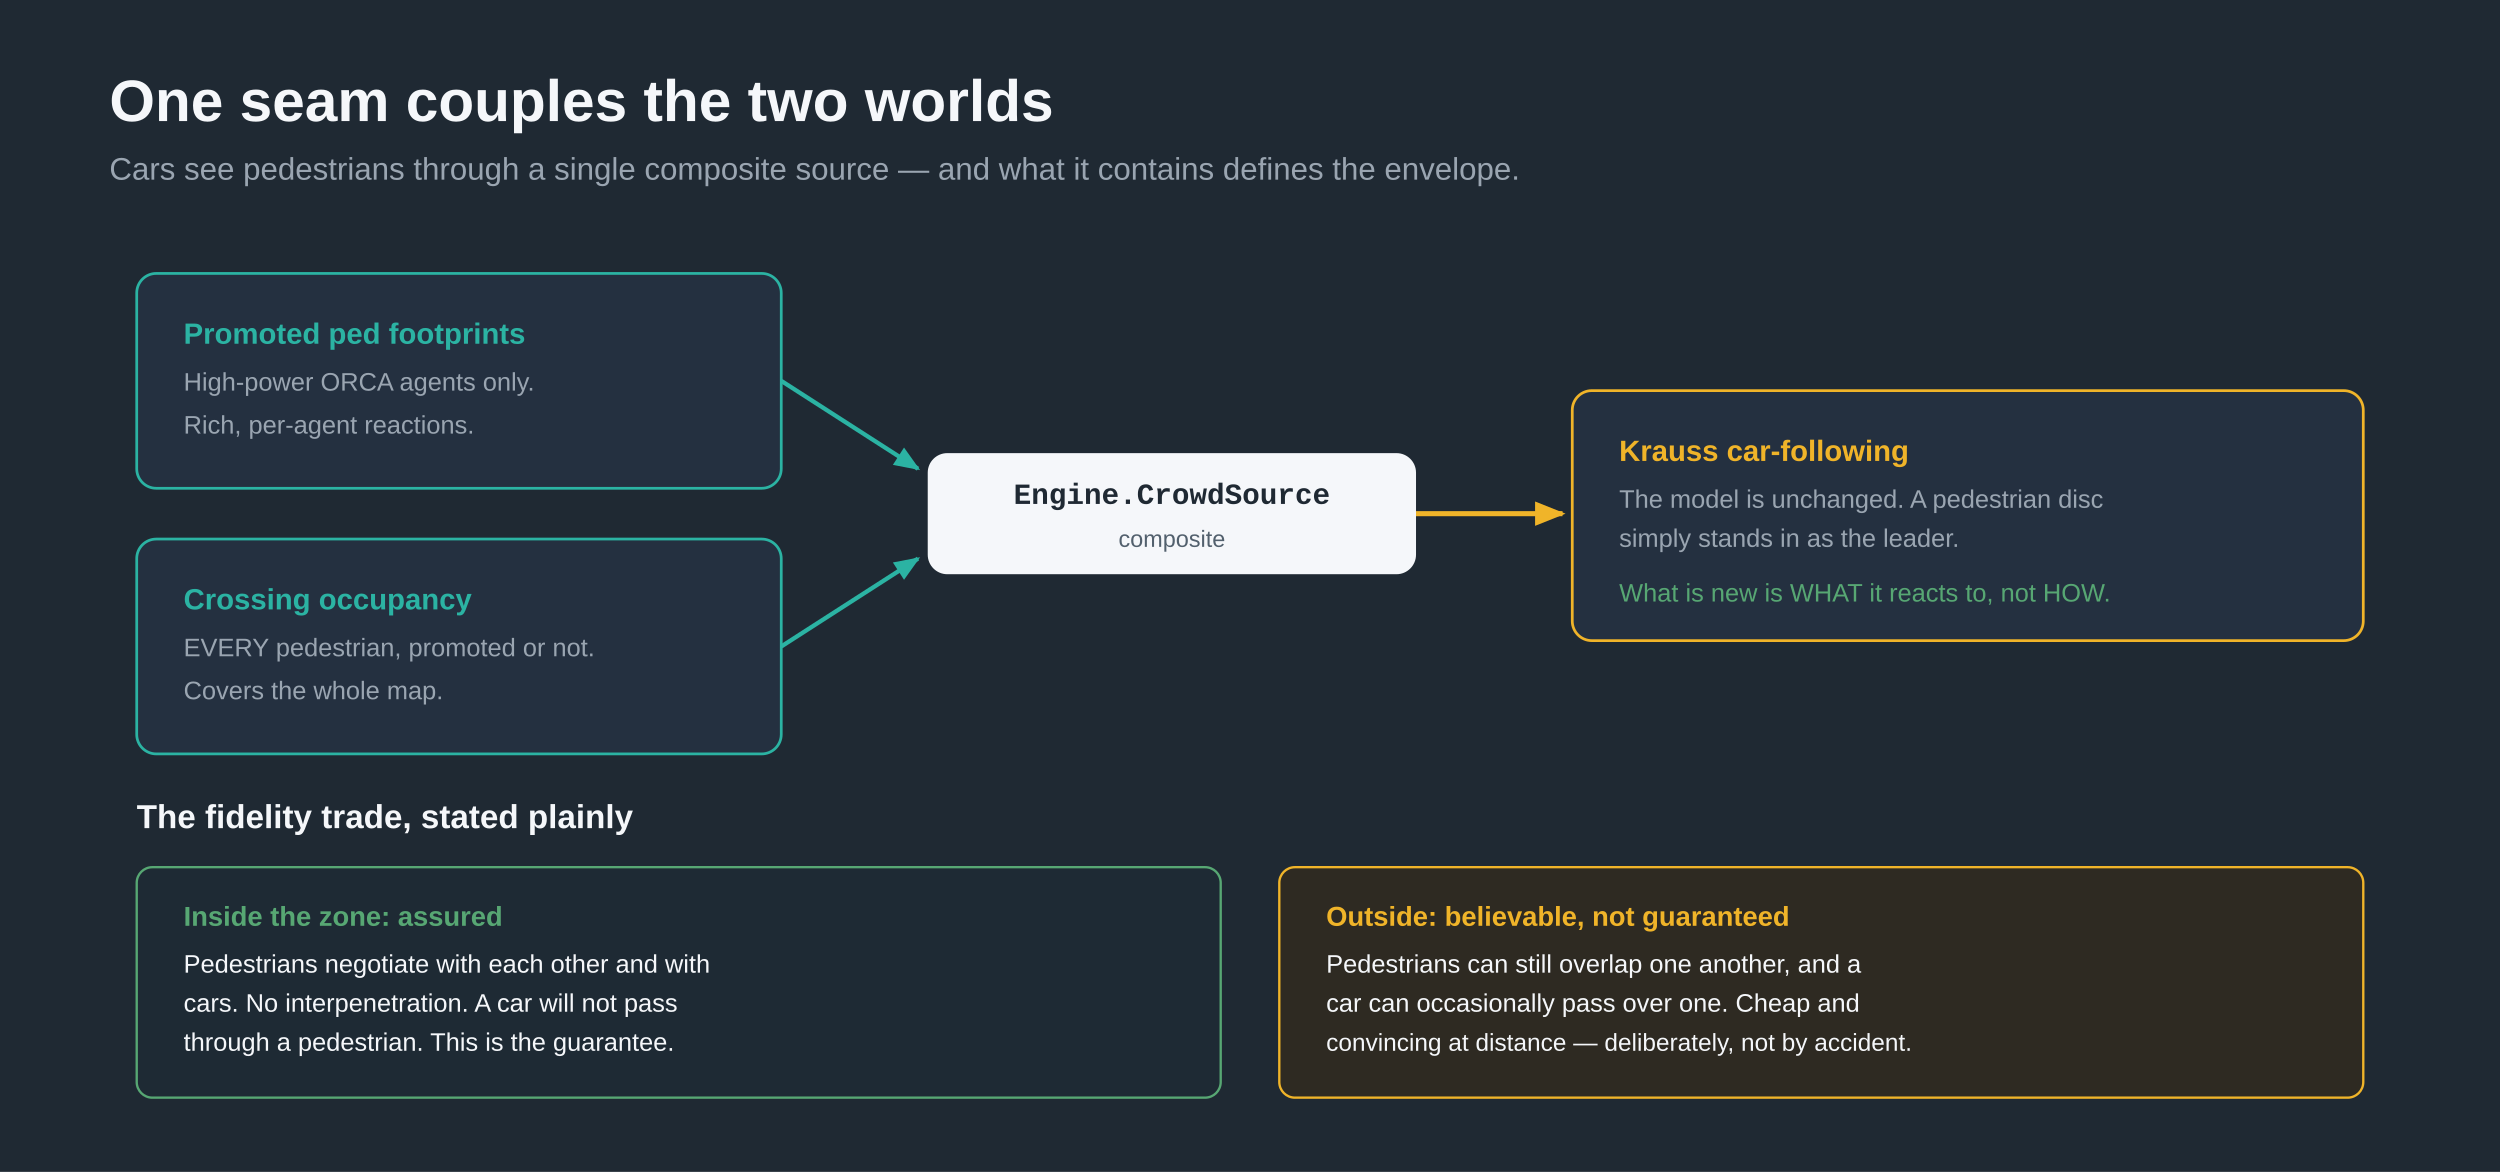
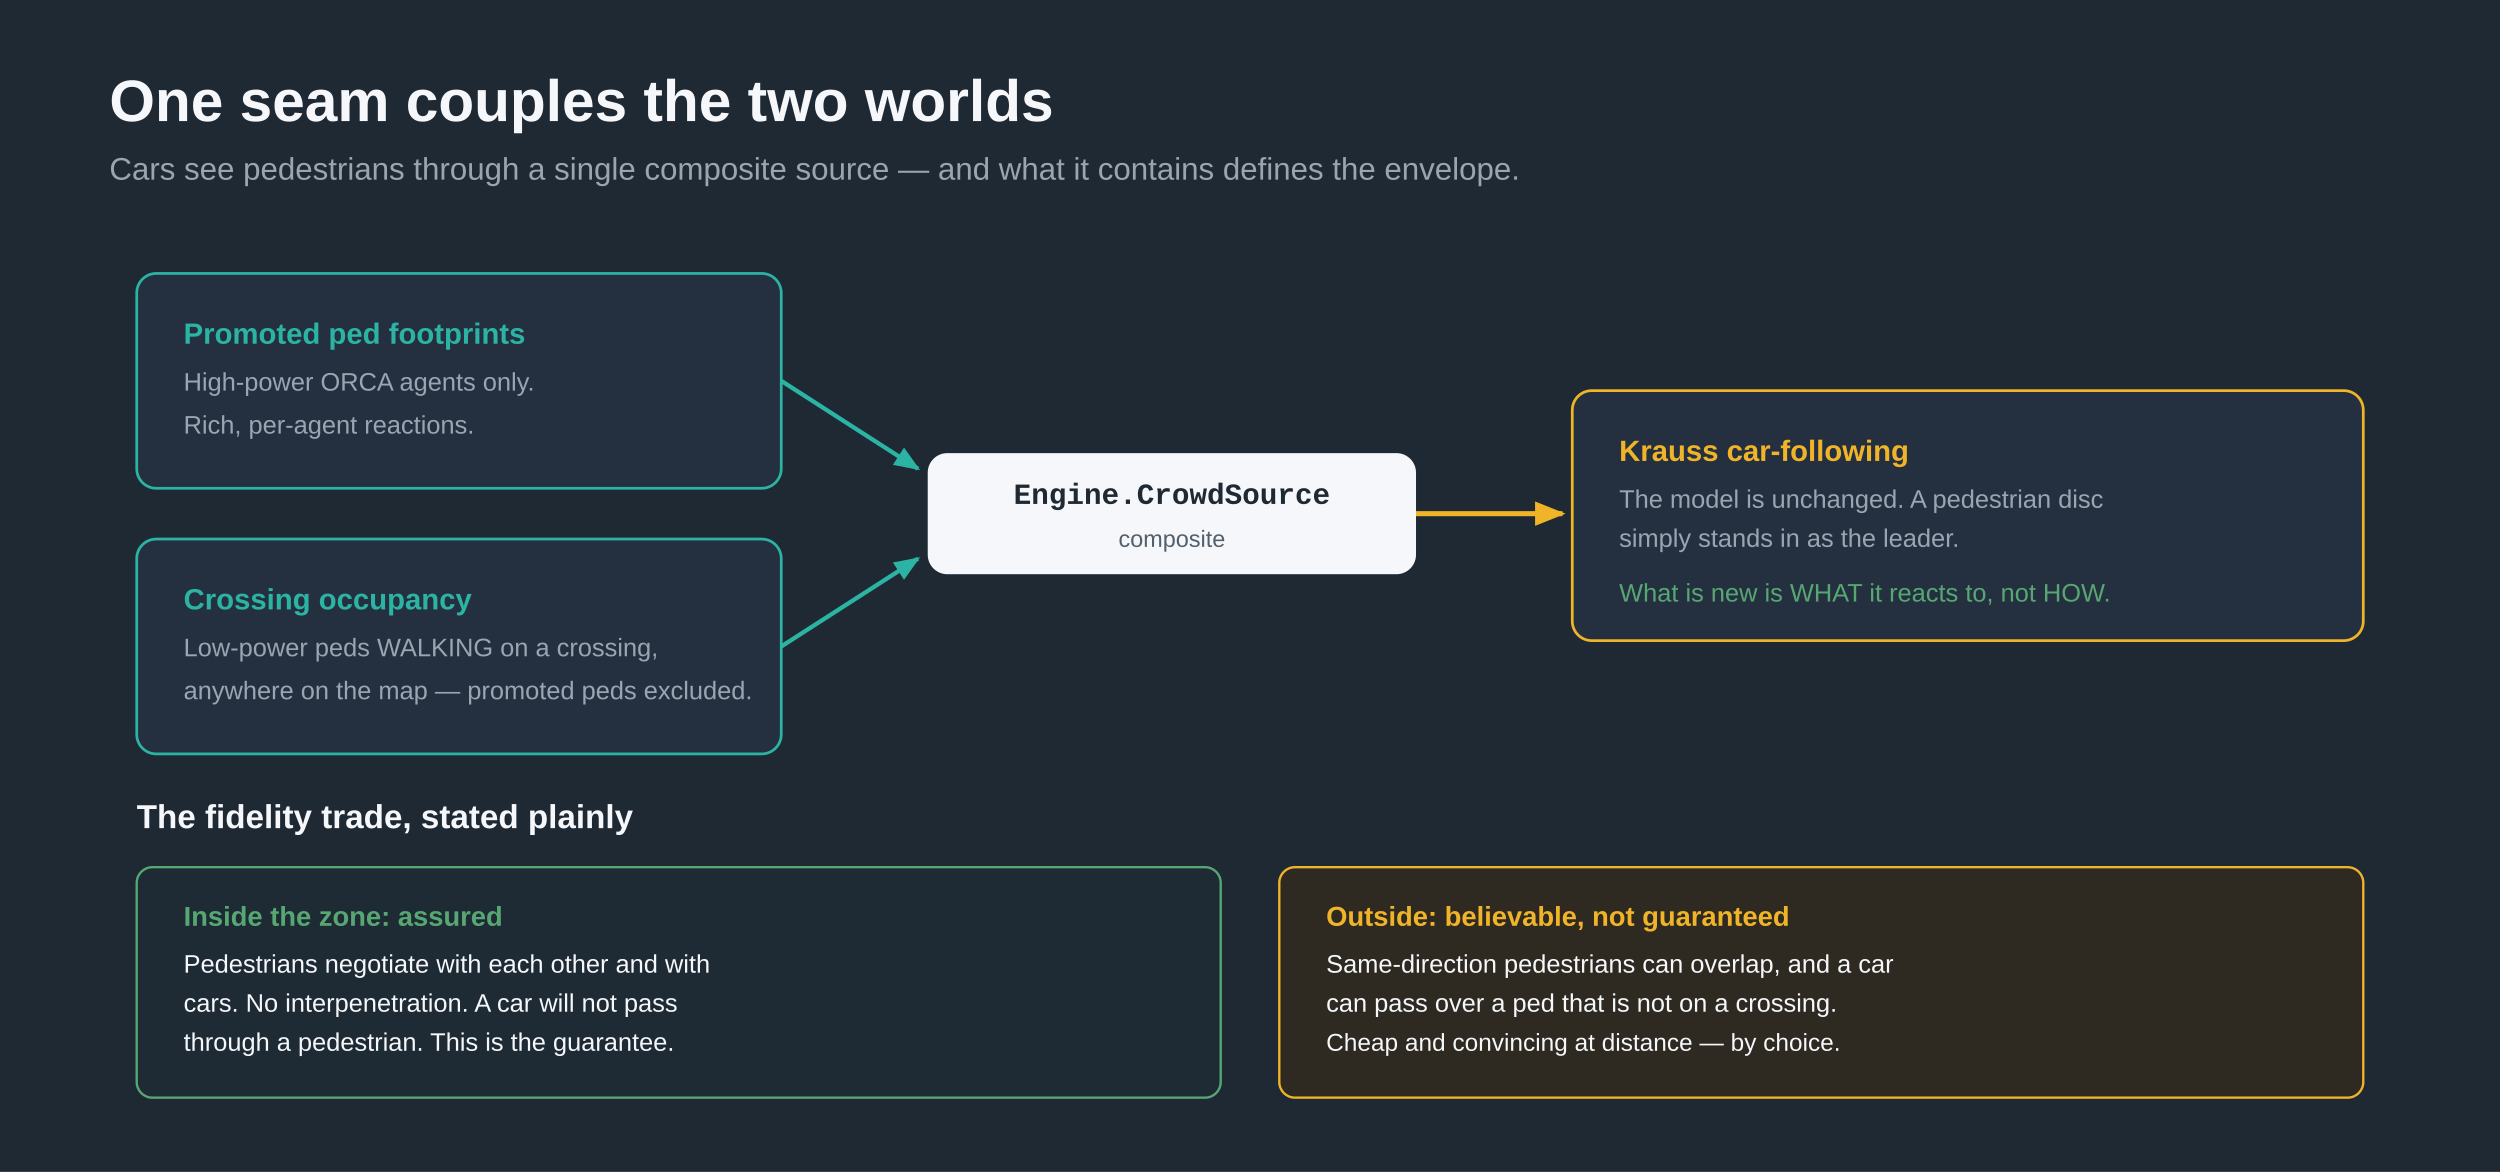
<svg xmlns="http://www.w3.org/2000/svg" width="1280" height="600" viewBox="0 0 1280 600" font-family="Calibri, Arial, sans-serif">
  <rect width="1280" height="600" fill="#1F2933" />
  <defs>
    <marker id="ah-1F2933" viewBox="0 0 10 10" refX="9" refY="5" markerWidth="6" markerHeight="6" orient="auto-start-reverse">
      <path d="M 0 1 L 10 5 L 0 9 z" fill="#1F2933" />
    </marker>
    <marker id="ah-52606D" viewBox="0 0 10 10" refX="9" refY="5" markerWidth="6" markerHeight="6" orient="auto-start-reverse">
      <path d="M 0 1 L 10 5 L 0 9 z" fill="#52606D" />
    </marker>
    <marker id="ah-9AA5B1" viewBox="0 0 10 10" refX="9" refY="5" markerWidth="6" markerHeight="6" orient="auto-start-reverse">
      <path d="M 0 1 L 10 5 L 0 9 z" fill="#9AA5B1" />
    </marker>
    <marker id="ah-F5F7FA" viewBox="0 0 10 10" refX="9" refY="5" markerWidth="6" markerHeight="6" orient="auto-start-reverse">
      <path d="M 0 1 L 10 5 L 0 9 z" fill="#F5F7FA" />
    </marker>
    <marker id="ah-2A3440" viewBox="0 0 10 10" refX="9" refY="5" markerWidth="6" markerHeight="6" orient="auto-start-reverse">
      <path d="M 0 1 L 10 5 L 0 9 z" fill="#2A3440" />
    </marker>
    <marker id="ah-F0B429" viewBox="0 0 10 10" refX="9" refY="5" markerWidth="6" markerHeight="6" orient="auto-start-reverse">
      <path d="M 0 1 L 10 5 L 0 9 z" fill="#F0B429" />
    </marker>
    <marker id="ah-2BB3A3" viewBox="0 0 10 10" refX="9" refY="5" markerWidth="6" markerHeight="6" orient="auto-start-reverse">
      <path d="M 0 1 L 10 5 L 0 9 z" fill="#2BB3A3" />
    </marker>
    <marker id="ah-E5534B" viewBox="0 0 10 10" refX="9" refY="5" markerWidth="6" markerHeight="6" orient="auto-start-reverse">
      <path d="M 0 1 L 10 5 L 0 9 z" fill="#E5534B" />
    </marker>
    <marker id="ah-57A773" viewBox="0 0 10 10" refX="9" refY="5" markerWidth="6" markerHeight="6" orient="auto-start-reverse">
      <path d="M 0 1 L 10 5 L 0 9 z" fill="#57A773" />
    </marker>
    <marker id="ah-6FE3D2" viewBox="0 0 10 10" refX="9" refY="5" markerWidth="6" markerHeight="6" orient="auto-start-reverse">
      <path d="M 0 1 L 10 5 L 0 9 z" fill="#6FE3D2" />
    </marker>
    <marker id="ah-C7A4FF" viewBox="0 0 10 10" refX="9" refY="5" markerWidth="6" markerHeight="6" orient="auto-start-reverse">
      <path d="M 0 1 L 10 5 L 0 9 z" fill="#C7A4FF" />
    </marker>
    <marker id="ah-7FD8CE" viewBox="0 0 10 10" refX="9" refY="5" markerWidth="6" markerHeight="6" orient="auto-start-reverse">
      <path d="M 0 1 L 10 5 L 0 9 z" fill="#7FD8CE" />
    </marker>
  </defs>
  <text x="56" y="62" font-size="30" fill="#F5F7FA" text-anchor="start" font-weight="bold" font-family="Calibri, Arial, sans-serif">One seam couples the two worlds</text>
  <text x="56" y="92" font-size="16" fill="#9AA5B1" text-anchor="start" font-weight="normal" font-family="Calibri, Arial, sans-serif">Cars see pedestrians through a single composite source — and what it contains defines the envelope.</text>
  <rect x="70" y="140" width="330" height="110" rx="10" fill="#243040" stroke="#2BB3A3" stroke-width="1.4" opacity="1.0" />
  <text x="94" y="176" font-size="15" fill="#2BB3A3" text-anchor="start" font-weight="bold" font-family="Calibri, Arial, sans-serif">Promoted ped footprints</text>
  <text x="94" y="200" font-size="13" fill="#9AA5B1" text-anchor="start" font-weight="normal" font-family="Calibri, Arial, sans-serif">High-power ORCA agents only.</text>
  <text x="94" y="222" font-size="13" fill="#9AA5B1" text-anchor="start" font-weight="normal" font-family="Calibri, Arial, sans-serif">Rich, per-agent reactions.</text>
  <rect x="70" y="276" width="330" height="110" rx="10" fill="#243040" stroke="#2BB3A3" stroke-width="1.4" opacity="1.0" />
  <text x="94" y="312" font-size="15" fill="#2BB3A3" text-anchor="start" font-weight="bold" font-family="Calibri, Arial, sans-serif">Crossing occupancy</text>
-   <text x="94" y="336" font-size="13" fill="#9AA5B1" text-anchor="start" font-weight="normal" font-family="Calibri, Arial, sans-serif">EVERY pedestrian, promoted or not.</text>
-   <text x="94" y="358" font-size="13" fill="#9AA5B1" text-anchor="start" font-weight="normal" font-family="Calibri, Arial, sans-serif">Covers the whole map.</text>
+   <text x="94" y="336" font-size="13" fill="#9AA5B1" text-anchor="start" font-weight="normal" font-family="Calibri, Arial, sans-serif">Low-power peds WALKING on a crossing,</text>
+   <text x="94" y="358" font-size="13" fill="#9AA5B1" text-anchor="start" font-weight="normal" font-family="Calibri, Arial, sans-serif">anywhere on the map — promoted peds excluded.</text>
  <line x1="400" y1="195" x2="470" y2="240" stroke="#2BB3A3" stroke-width="2.2" marker-end="url(#ah-2BB3A3)" />
  <line x1="400" y1="331" x2="470" y2="286" stroke="#2BB3A3" stroke-width="2.2" marker-end="url(#ah-2BB3A3)" />
  <rect x="475" y="232" width="250" height="62" rx="10" fill="#F5F7FA" stroke="none" stroke-width="1.5" opacity="1.0" />
  <text x="600" y="258" font-size="15" fill="#1F2933" text-anchor="middle" font-weight="bold" font-family="Consolas, 'Courier New', monospace">Engine.CrowdSource</text>
  <text x="600" y="280" font-size="12" fill="#52606D" text-anchor="middle" font-weight="normal" font-family="Calibri, Arial, sans-serif">composite</text>
  <line x1="725" y1="263" x2="800" y2="263" stroke="#F0B429" stroke-width="2.6" marker-end="url(#ah-F0B429)" />
  <rect x="805" y="200" width="405" height="128" rx="10" fill="#243040" stroke="#F0B429" stroke-width="1.4" opacity="1.0" />
  <text x="829" y="236" font-size="15" fill="#F0B429" text-anchor="start" font-weight="bold" font-family="Calibri, Arial, sans-serif">Krauss car-following</text>
  <text x="829" y="260" font-size="13" fill="#9AA5B1" text-anchor="start" font-weight="normal" font-family="Calibri, Arial, sans-serif">The model is unchanged. A pedestrian disc</text>
  <text x="829" y="280" font-size="13" fill="#9AA5B1" text-anchor="start" font-weight="normal" font-family="Calibri, Arial, sans-serif">simply stands in as the leader.</text>
  <text x="829" y="308" font-size="13" fill="#57A773" text-anchor="start" font-weight="normal" font-family="Calibri, Arial, sans-serif">What is new is WHAT it reacts to, not HOW.</text>
  <text x="70" y="424" font-size="17" fill="#F5F7FA" text-anchor="start" font-weight="bold" font-family="Calibri, Arial, sans-serif">The fidelity trade, stated plainly</text>
  <rect x="70" y="444" width="555" height="118" rx="8" fill="#1e2a34" stroke="#57A773" stroke-width="1.2" opacity="1.0" />
  <text x="94" y="474" font-size="14" fill="#57A773" text-anchor="start" font-weight="bold" font-family="Calibri, Arial, sans-serif">Inside the zone: assured</text>
  <text x="94" y="498" font-size="13" fill="#F5F7FA" text-anchor="start" font-weight="normal" font-family="Calibri, Arial, sans-serif">Pedestrians negotiate with each other and with</text>
  <text x="94" y="518" font-size="13" fill="#F5F7FA" text-anchor="start" font-weight="normal" font-family="Calibri, Arial, sans-serif">cars. No interpenetration. A car will not pass</text>
  <text x="94" y="538" font-size="13" fill="#F5F7FA" text-anchor="start" font-weight="normal" font-family="Calibri, Arial, sans-serif">through a pedestrian. This is the guarantee.</text>
  <rect x="655" y="444" width="555" height="118" rx="8" fill="#2e2a22" stroke="#F0B429" stroke-width="1.2" opacity="1.0" />
  <text x="679" y="474" font-size="14" fill="#F0B429" text-anchor="start" font-weight="bold" font-family="Calibri, Arial, sans-serif">Outside: believable, not guaranteed</text>
-   <text x="679" y="498" font-size="13" fill="#F5F7FA" text-anchor="start" font-weight="normal" font-family="Calibri, Arial, sans-serif">Pedestrians can still overlap one another, and a</text>
-   <text x="679" y="518" font-size="13" fill="#F5F7FA" text-anchor="start" font-weight="normal" font-family="Calibri, Arial, sans-serif">car can occasionally pass over one. Cheap and</text>
-   <text x="679" y="538" font-size="12.5" fill="#F5F7FA" text-anchor="start" font-weight="normal" font-family="Calibri, Arial, sans-serif">convincing at distance — deliberately, not by accident.</text>
+   <text x="679" y="498" font-size="13" fill="#F5F7FA" text-anchor="start" font-weight="normal" font-family="Calibri, Arial, sans-serif">Same-direction pedestrians can overlap, and a car</text>
+   <text x="679" y="518" font-size="13" fill="#F5F7FA" text-anchor="start" font-weight="normal" font-family="Calibri, Arial, sans-serif">can pass over a ped that is not on a crossing.</text>
+   <text x="679" y="538" font-size="12.5" fill="#F5F7FA" text-anchor="start" font-weight="normal" font-family="Calibri, Arial, sans-serif">Cheap and convincing at distance — by choice.</text>
</svg>
